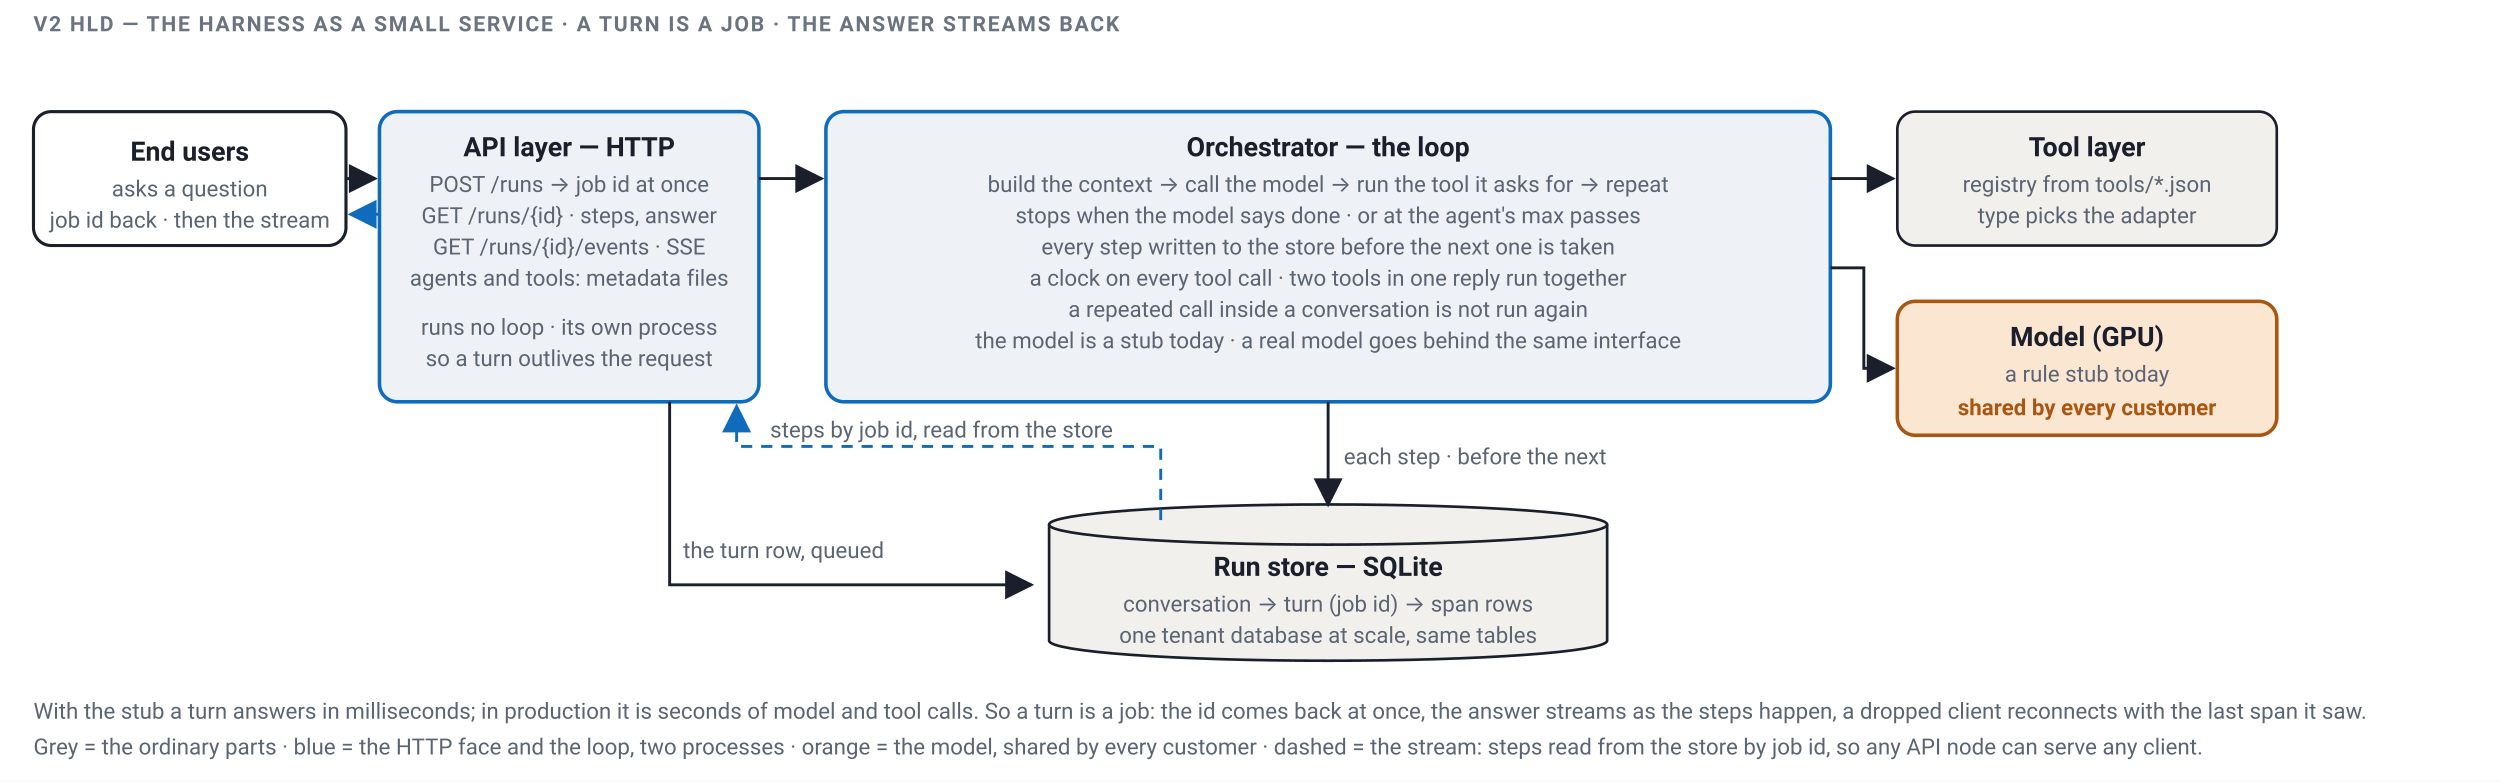
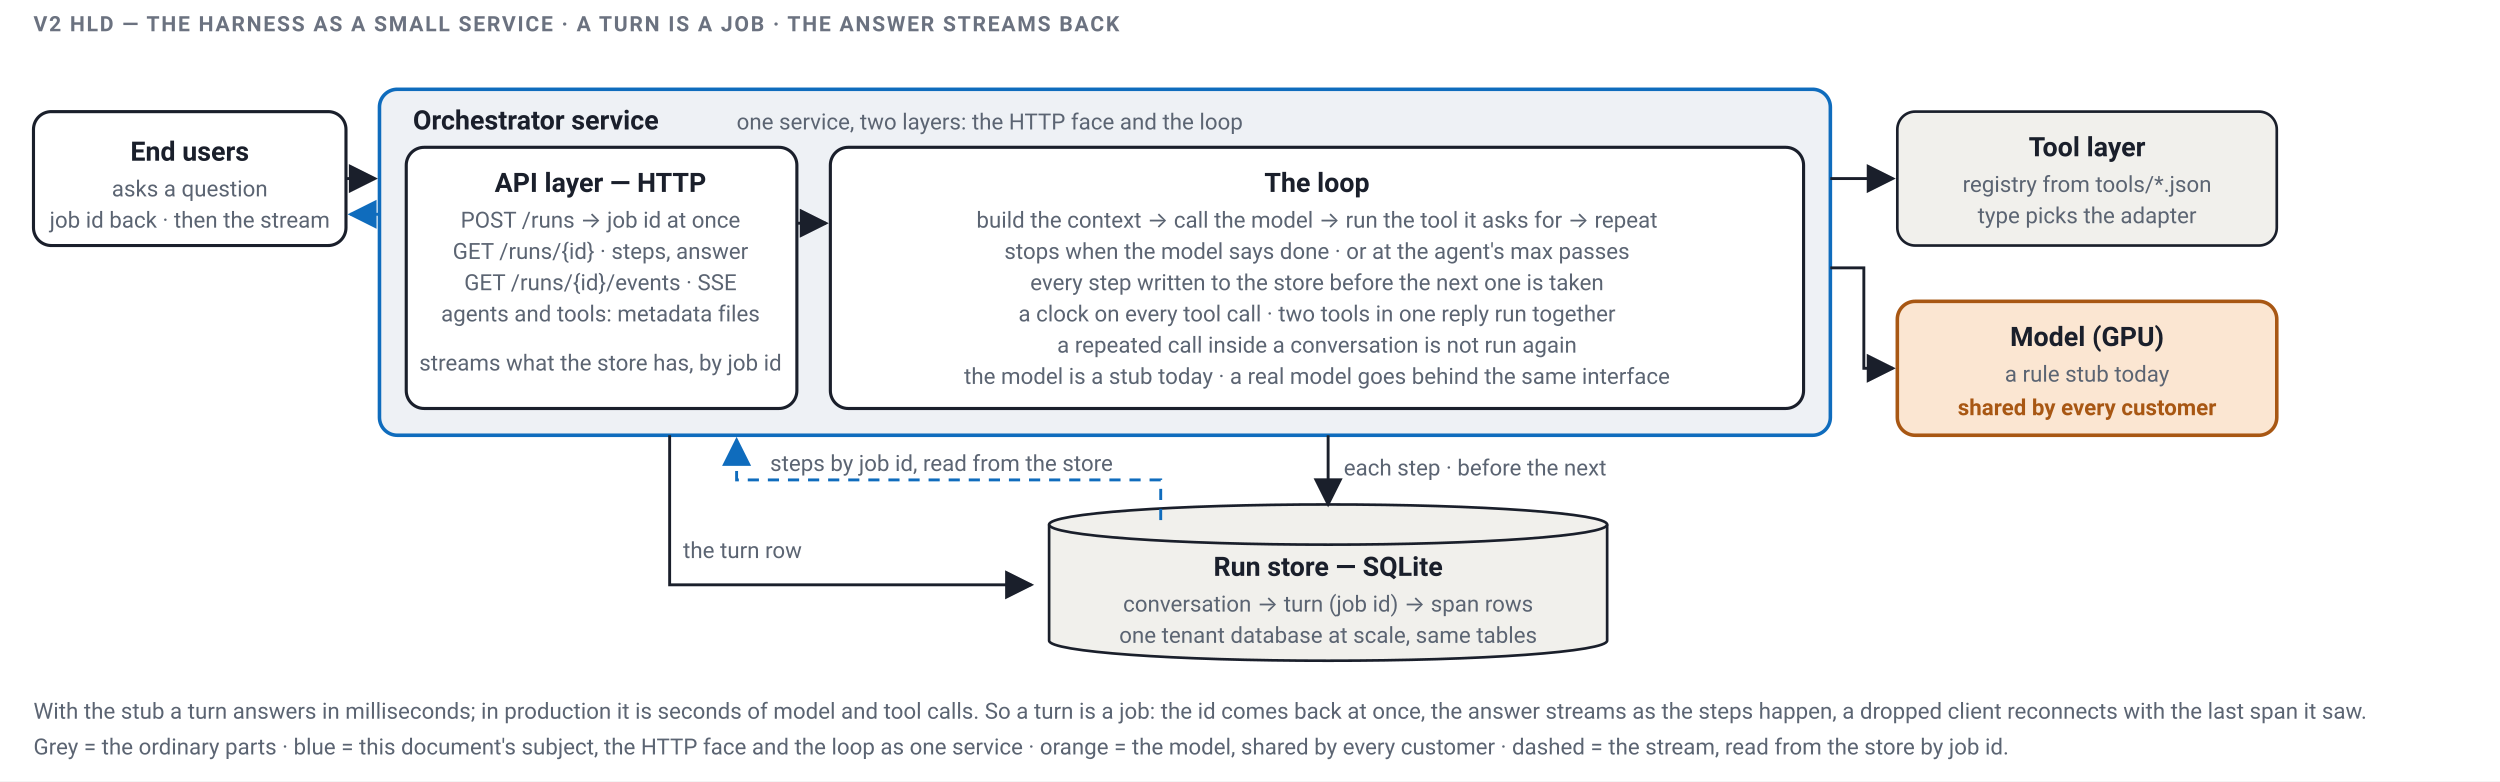
<svg xmlns="http://www.w3.org/2000/svg" viewBox="0 0 1120 350" style="width:100%;max-width:1120px;font-family:-apple-system,Segoe UI,Roboto,sans-serif;font-size:12px">
  <defs>
    <marker id="ah" markerWidth="10" markerHeight="10" refX="9" refY="5" orient="auto">
      <path d="M0,0 L10,5 L0,10 z" fill="#1a1f2b" />
    </marker>
    <marker id="ahb" markerWidth="10" markerHeight="10" refX="9" refY="5" orient="auto">
      <path d="M0,0 L10,5 L0,10 z" fill="#0f6cbd" />
    </marker>
  </defs>
  <style>.b{fill:#fff;stroke:#1a1f2b;stroke-width:1.4;rx:8}.s{fill:#f1f0ec;stroke:#1a1f2b;stroke-width:1.2;rx:8}.o{fill:#eef1f5;stroke:#0f6cbd;stroke-width:1.6;rx:8}.mt{fill:#fbe6d2;stroke:#a85713;stroke-width:1.6;rx:8}.h{fill:#1a1f2b;font-weight:600}.m{fill:#5b6472;font-size:10px}.y{fill:#6b7280;font-size:9.5px;font-weight:700;letter-spacing:.08em}.wm{fill:#a85713;font-size:10px;font-weight:700}.l{stroke:#1a1f2b;stroke-width:1.3;marker-end:url(#ah)}.p{fill:none;stroke:#1a1f2b;stroke-width:1.3;marker-end:url(#ah)}.d{stroke:#0f6cbd;stroke-width:1.3;stroke-dasharray:5 4;marker-end:url(#ahb);fill:none}</style>
  <rect width="1120" height="350" fill="#fff" />
  <text class="y" x="15" y="14">V2 HLD — THE HARNESS AS A SMALL SERVICE · A TURN IS A JOB · THE ANSWER STREAMS BACK</text>
  <rect class="b" x="15" y="50" width="140" height="60" />
  <text class="h" x="85" y="72" text-anchor="middle">End users</text>
  <text class="m" x="85" y="88" text-anchor="middle">asks a question</text>
  <text class="m" x="85" y="102" text-anchor="middle">job id back · then the stream</text>
-   <rect class="o" x="170" y="50" width="170" height="130" />
-   <text class="h" x="255" y="70" text-anchor="middle">API layer — HTTP</text>
-   <text class="m" x="255" y="86" text-anchor="middle">POST /runs → job id at once</text>
-   <text class="m" x="255" y="100" text-anchor="middle">GET /runs/{id} · steps, answer</text>
-   <text class="m" x="255" y="114" text-anchor="middle">GET /runs/{id}/events · SSE</text>
-   <text class="m" x="255" y="128" text-anchor="middle">agents and tools: metadata files</text>
-   <text class="m" x="255" y="150" text-anchor="middle">runs no loop · its own process</text>
-   <text class="m" x="255" y="164" text-anchor="middle">so a turn outlives the request</text>
-   <rect class="o" x="370" y="50" width="450" height="130" />
-   <text class="h" x="595" y="70" text-anchor="middle">Orchestrator — the loop</text>
-   <text class="m" x="595" y="86" text-anchor="middle">build the context → call the model → run the tool it asks for → repeat</text>
-   <text class="m" x="595" y="100" text-anchor="middle">stops when the model says done · or at the agent's max passes</text>
-   <text class="m" x="595" y="114" text-anchor="middle">every step written to the store before the next one is taken</text>
-   <text class="m" x="595" y="128" text-anchor="middle">a clock on every tool call · two tools in one reply run together</text>
-   <text class="m" x="595" y="142" text-anchor="middle">a repeated call inside a conversation is not run again</text>
-   <text class="m" x="595" y="156" text-anchor="middle">the model is a stub today · a real model goes behind the same interface</text>
+   <rect class="o" x="170" y="40" width="650" height="155" />
+   <text class="h" x="185" y="58">Orchestrator service</text>
+   <text class="m" x="330" y="58">one service, two layers: the HTTP face and the loop</text>
+   <rect class="b" x="182" y="66" width="175" height="117" />
+   <text class="h" x="269" y="86" text-anchor="middle">API layer — HTTP</text>
+   <text class="m" x="269" y="102" text-anchor="middle">POST /runs → job id at once</text>
+   <text class="m" x="269" y="116" text-anchor="middle">GET /runs/{id} · steps, answer</text>
+   <text class="m" x="269" y="130" text-anchor="middle">GET /runs/{id}/events · SSE</text>
+   <text class="m" x="269" y="144" text-anchor="middle">agents and tools: metadata files</text>
+   <text class="m" x="269" y="166" text-anchor="middle">streams what the store has, by job id</text>
+   <rect class="b" x="372" y="66" width="436" height="117" />
+   <text class="h" x="590" y="86" text-anchor="middle">The loop</text>
+   <text class="m" x="590" y="102" text-anchor="middle">build the context → call the model → run the tool it asks for → repeat</text>
+   <text class="m" x="590" y="116" text-anchor="middle">stops when the model says done · or at the agent's max passes</text>
+   <text class="m" x="590" y="130" text-anchor="middle">every step written to the store before the next one is taken</text>
+   <text class="m" x="590" y="144" text-anchor="middle">a clock on every tool call · two tools in one reply run together</text>
+   <text class="m" x="590" y="158" text-anchor="middle">a repeated call inside a conversation is not run again</text>
+   <text class="m" x="590" y="172" text-anchor="middle">the model is a stub today · a real model goes behind the same interface</text>
  <rect class="s" x="850" y="50" width="170" height="60" />
  <text class="h" x="935" y="70" text-anchor="middle">Tool layer</text>
  <text class="m" x="935" y="86" text-anchor="middle">registry from tools/*.json</text>
  <text class="m" x="935" y="100" text-anchor="middle">type picks the adapter</text>
  <rect class="mt" x="850" y="135" width="170" height="60" />
  <text class="h" x="935" y="155" text-anchor="middle">Model (GPU)</text>
  <text class="m" x="935" y="171" text-anchor="middle">a rule stub today</text>
  <text class="wm" x="935" y="186" text-anchor="middle">shared by every customer</text>
  <path class="s" d="M470,235 a125,9 0 0 1 250,0 v52 a125,9 0 0 1 -250,0 z" />
  <path d="M470,235 a125,9 0 0 0 250,0" fill="none" stroke="#1a1f2b" stroke-width="1.2" />
  <text class="h" x="595" y="258" text-anchor="middle">Run store — SQLite</text>
  <text class="m" x="595" y="274" text-anchor="middle">conversation → turn (job id) → span rows</text>
  <text class="m" x="595" y="288" text-anchor="middle">one tenant database at scale, same tables</text>
  <line class="l" x1="155" y1="80" x2="168" y2="80" />
-   <line class="l" x1="340" y1="80" x2="368" y2="80" />
+   <path class="d" d="M170,96 L157,96" />
+   <line class="l" x1="357" y1="100" x2="370" y2="100" />
  <line class="l" x1="820" y1="80" x2="848" y2="80" />
  <path class="p" d="M820,120 L835,120 L835,165 L848,165" />
-   <line class="l" x1="595" y1="180" x2="595" y2="226" />
-   <text class="m" x="602" y="208">each step · before the next</text>
-   <path class="p" d="M300,180 L300,262 L462,262" />
-   <text class="m" x="306" y="250">the turn row, queued</text>
-   <path class="d" d="M520,233 L520,200 L330,200 L330,182" />
-   <text class="m" x="345" y="196">steps by job id, read from the store</text>
-   <path class="d" d="M170,96 L157,96" />
+   <line class="l" x1="595" y1="195" x2="595" y2="226" />
+   <text class="m" x="602" y="213">each step · before the next</text>
+   <path class="p" d="M300,195 L300,262 L462,262" />
+   <text class="m" x="306" y="250">the turn row</text>
+   <path class="d" d="M520,233 L520,215 L330,215 L330,197" />
+   <text class="m" x="345" y="211">steps by job id, read from the store</text>
  <text class="m" x="15" y="322">With the stub a turn answers in milliseconds; in production it is seconds of model and tool calls. So a turn is a job: the id comes back at once, the answer streams as the steps happen, a dropped client reconnects with the last span it saw.</text>
-   <text class="m" x="15" y="338">Grey = the ordinary parts · blue = the HTTP face and the loop, two processes · orange = the model, shared by every customer · dashed = the stream: steps read from the store by job id, so any API node can serve any client.</text>
+   <text class="m" x="15" y="338">Grey = the ordinary parts · blue = this document's subject, the HTTP face and the loop as one service · orange = the model, shared by every customer · dashed = the stream, read from the store by job id.</text>
</svg>
